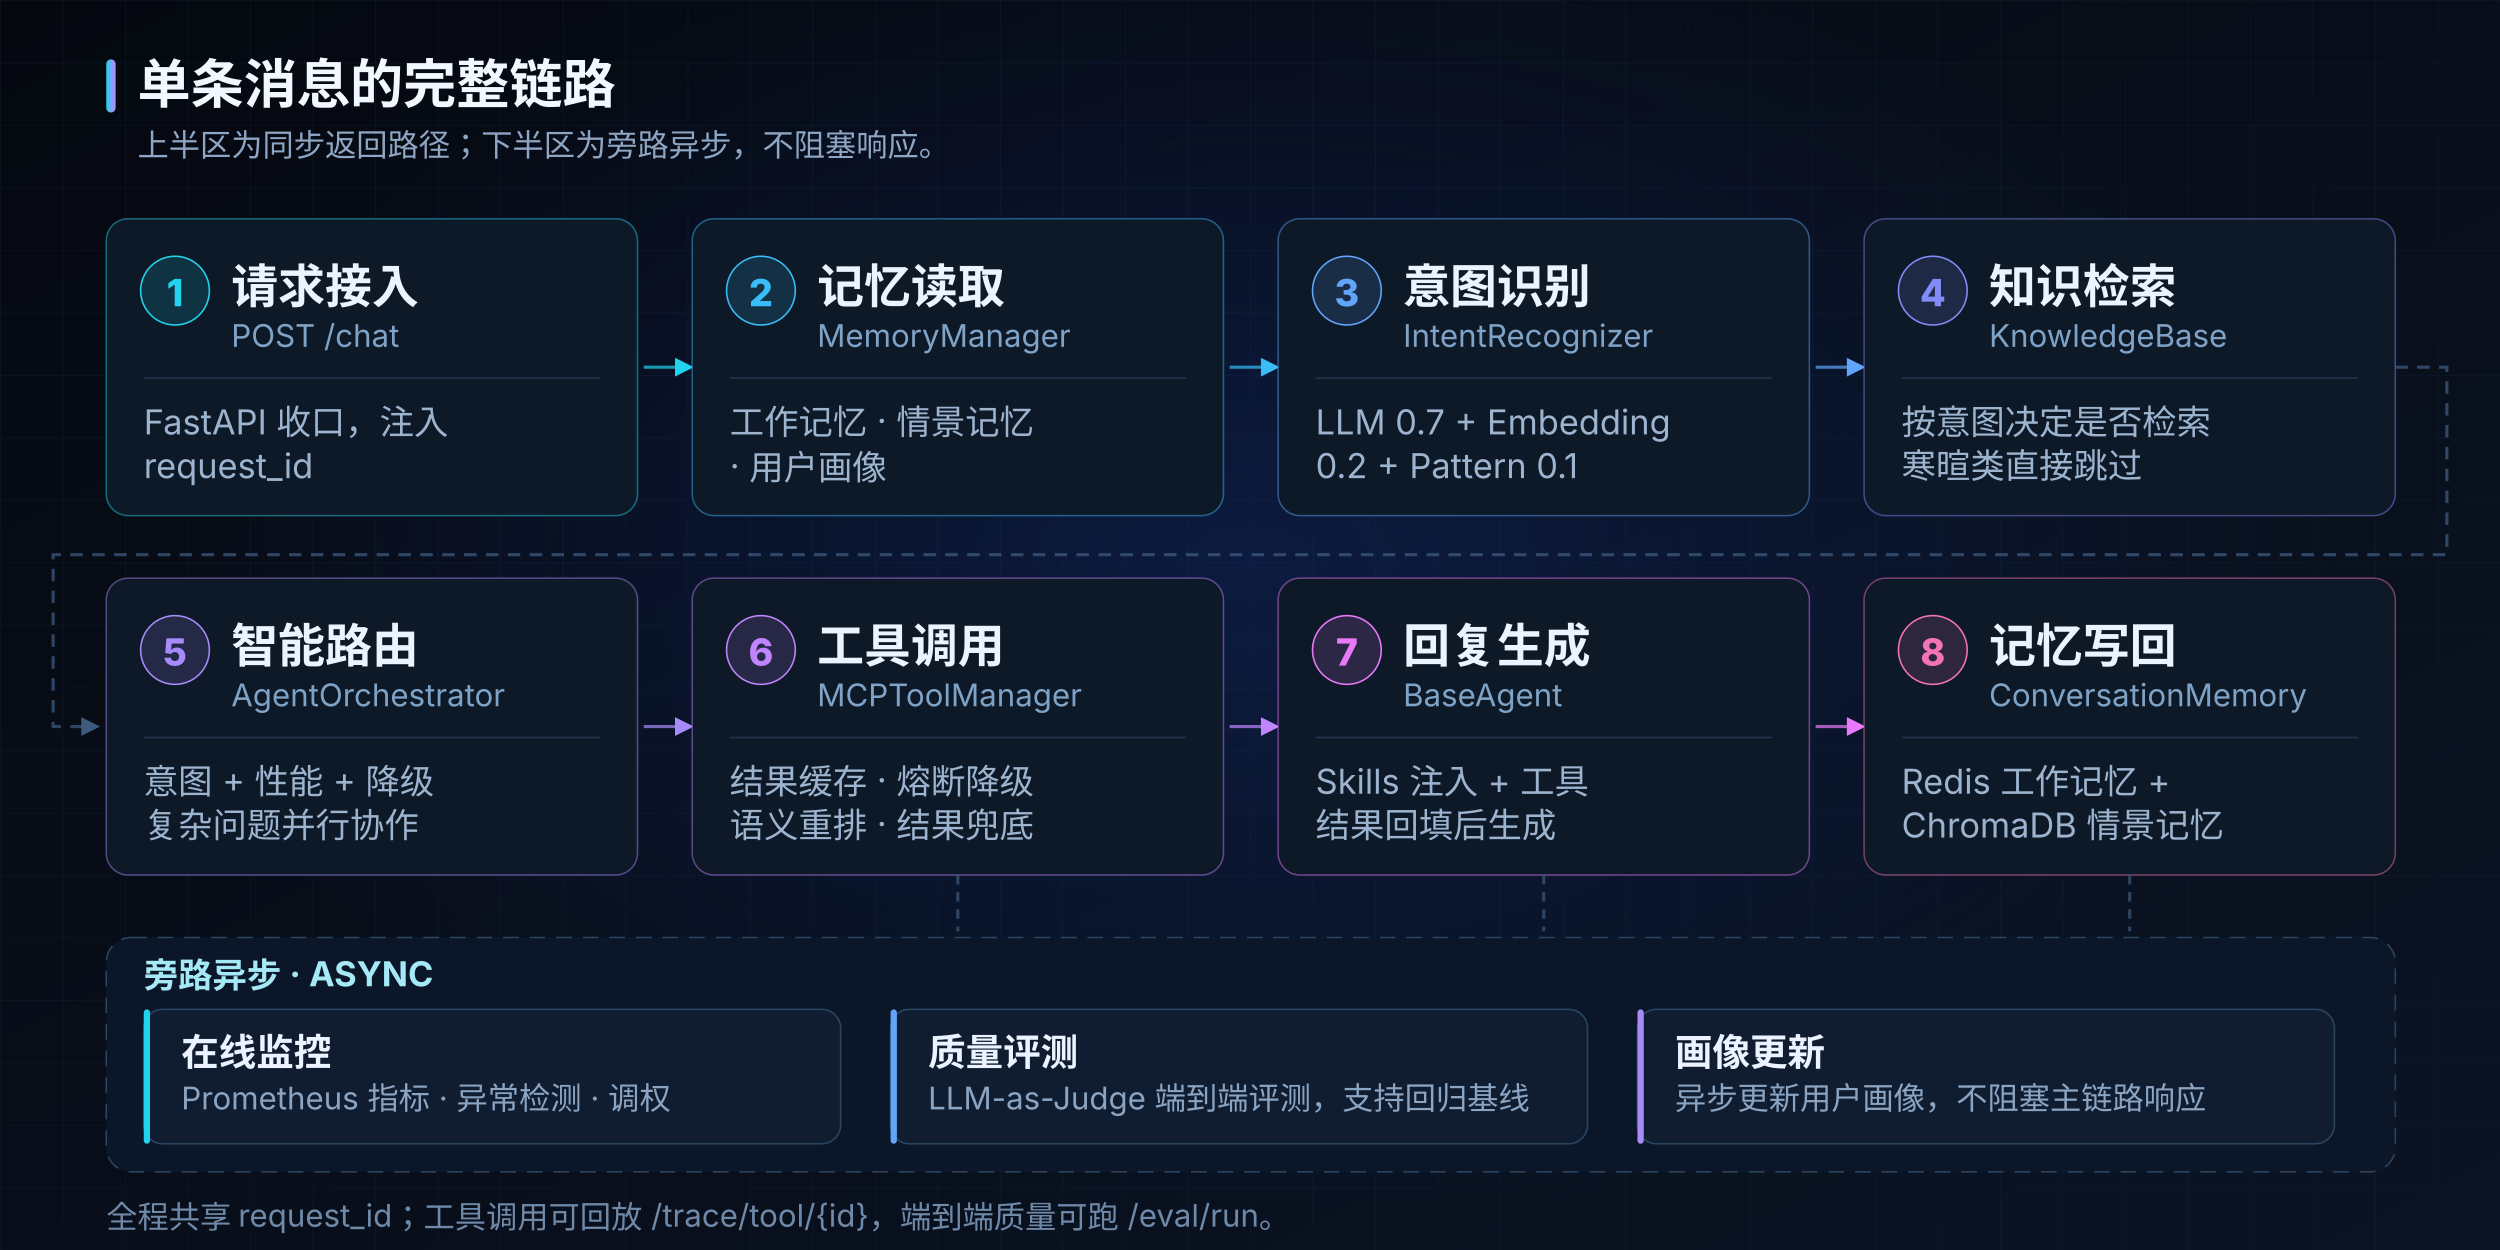
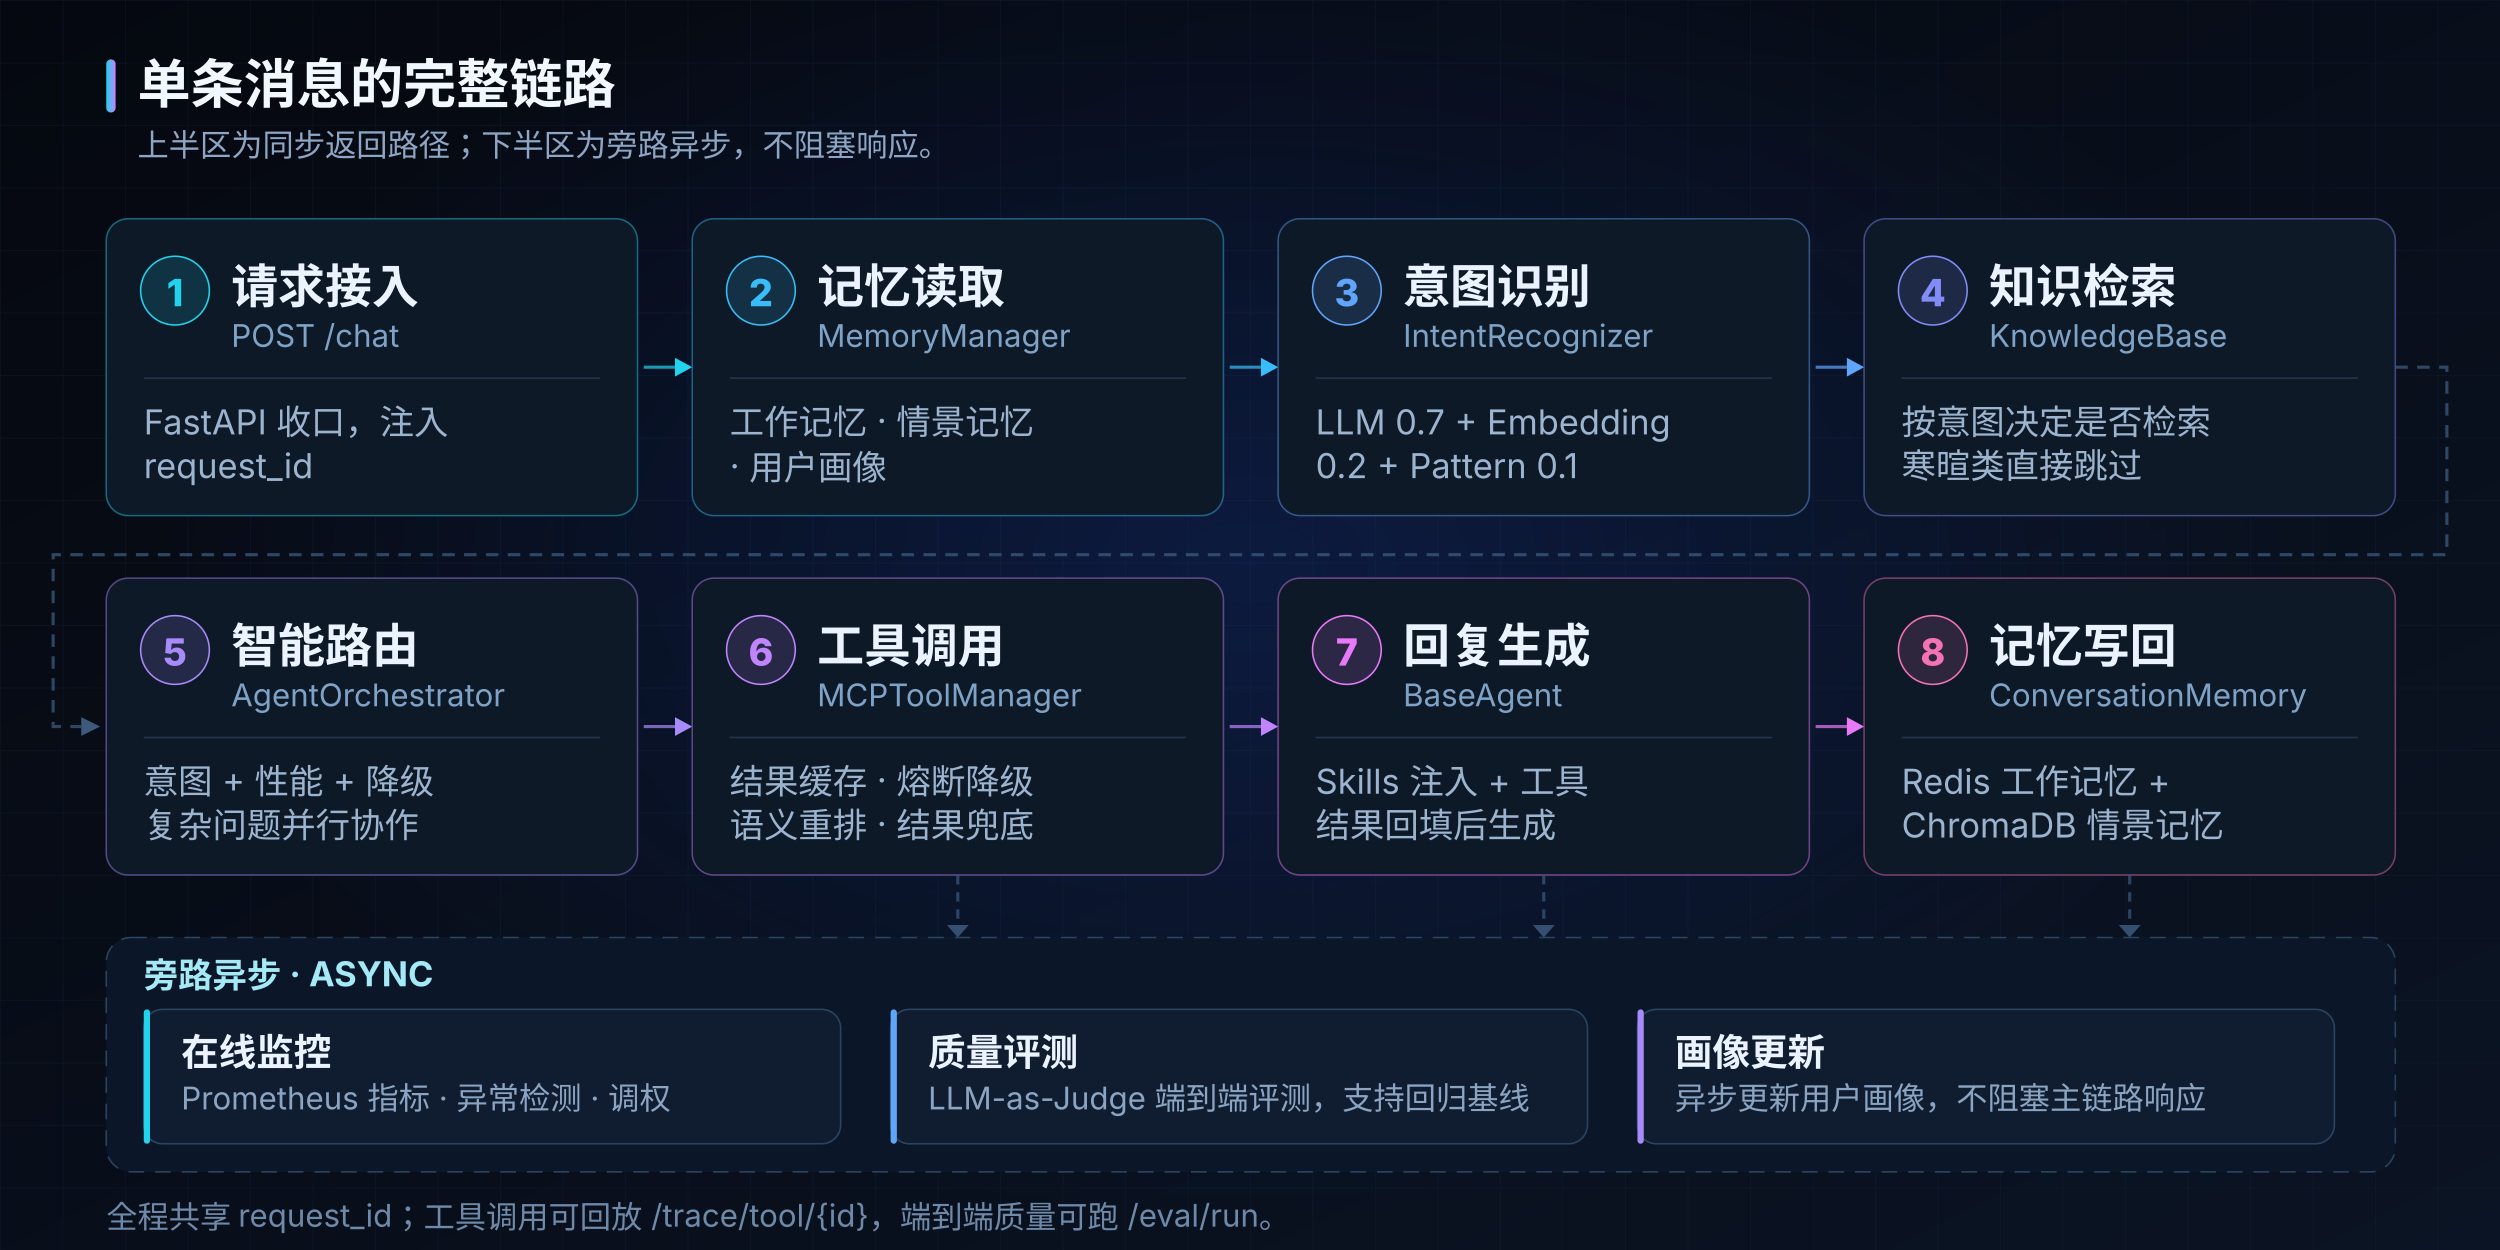
<svg xmlns="http://www.w3.org/2000/svg" width="1600" height="800" viewBox="0 0 1600 800" role="img" aria-label="单条消息的完整链路">
  <defs>
    <linearGradient id="pbg" x1="0" y1="0" x2="1" y2="1">
      <stop offset="0" stop-color="#05080f" />
      <stop offset="1" stop-color="#0b1424" />
    </linearGradient>
    <radialGradient id="pglow" cx="0.5" cy="0.5" r="0.5">
      <stop offset="0" stop-color="#1d4ed8" stop-opacity="0.20" />
      <stop offset="1" stop-color="#1d4ed8" stop-opacity="0" />
    </radialGradient>
    <linearGradient id="pacc" x1="0" y1="0" x2="1" y2="0">
      <stop offset="0" stop-color="#22d3ee" />
      <stop offset="1" stop-color="#c084fc" />
    </linearGradient>
    <pattern id="pgrid" width="40" height="40" patternUnits="userSpaceOnUse">
      <path d="M40 0H0V40" fill="none" stroke="#122036" stroke-width="1" opacity="0.45" />
    </pattern>
    <style>
      .f { font-family: -apple-system, BlinkMacSystemFont, "Segoe UI", "PingFang SC", "Microsoft YaHei", sans-serif; }
      .h1 { font: 800 34px -apple-system, BlinkMacSystemFont, "Segoe UI", "PingFang SC", "Microsoft YaHei", sans-serif; fill: #f2f8ff; }
      .h2 { font: 400 20px -apple-system, BlinkMacSystemFont, "Segoe UI", "PingFang SC", "Microsoft YaHei", sans-serif; fill: #8ea6c4; }
      .num { font: 800 24px -apple-system, BlinkMacSystemFont, "Segoe UI", "PingFang SC", "Microsoft YaHei", sans-serif; }
      .ct { font: 700 30px -apple-system, BlinkMacSystemFont, "Segoe UI", "PingFang SC", "Microsoft YaHei", sans-serif; fill: #eaf3ff; }
      .cm { font: 400 20px -apple-system, BlinkMacSystemFont, "Segoe UI", "PingFang SC", "Microsoft YaHei", sans-serif; fill: #7fa3c6; }
      .cs { font: 400 22px -apple-system, BlinkMacSystemFont, "Segoe UI", "PingFang SC", "Microsoft YaHei", sans-serif; fill: #9db4cf; }
      .bandT { font: 700 22px -apple-system, BlinkMacSystemFont, "Segoe UI", "PingFang SC", "Microsoft YaHei", sans-serif; fill: #a5e9f6; }
      .bt { font: 700 24px -apple-system, BlinkMacSystemFont, "Segoe UI", "PingFang SC", "Microsoft YaHei", sans-serif; fill: #eaf3ff; }
      .bs { font: 400 20px -apple-system, BlinkMacSystemFont, "Segoe UI", "PingFang SC", "Microsoft YaHei", sans-serif; fill: #8ba4c2; }
      .note { font: 400 20px -apple-system, BlinkMacSystemFont, "Segoe UI", "PingFang SC", "Microsoft YaHei", sans-serif; fill: #6f89a8; }
    </style>
  </defs>
  <rect width="1600" height="800" fill="url(#pbg)" />
  <rect width="1600" height="800" fill="url(#pgrid)" />
  <ellipse cx="800" cy="360" rx="700" ry="420" fill="url(#pglow)" />
  <rect x="68" y="38" width="6" height="34" rx="3" fill="url(#pacc)" />
  <text class="h1 f" x="88" y="66">单条消息的完整链路</text>
  <text class="h2 f" x="88" y="100">上半区为同步返回路径；下半区为旁路异步，不阻塞响应。</text>
  <g>
    <rect x="68" y="140" width="340" height="190" rx="14" fill="#0e1928" stroke="#22d3ee" stroke-opacity="0.45" />
    <circle cx="112" cy="186" r="22" fill="#22d3ee" fill-opacity="0.14" stroke="#22d3ee" />
    <text class="num f" x="112" y="196" text-anchor="middle" fill="#22d3ee">1</text>
    <text class="ct f" x="148" y="194">请求接入</text>
    <text class="cm f" x="148" y="222">POST /chat</text>
    <path d="M92 242 H384" stroke="#22354d" stroke-width="1" />
    <text class="cs f" x="92" y="278">FastAPI 收口，注入</text>
    <text class="cs f" x="92" y="306">request_id</text>
  </g>
-   <path d="M412 235 H436" stroke="#22d3ee" stroke-opacity="0.7" stroke-width="2" />
-   <path d="M432 229 L444 235 L432 241 Z" fill="#22d3ee" />
+   <path d="M412 235 H432" stroke="#22d3ee" stroke-opacity="0.7" stroke-width="2" />
+   <path d="M432 229 L443 235 L432 241 Z" fill="#22d3ee" />
  <g>
    <rect x="443" y="140" width="340" height="190" rx="14" fill="#0e1928" stroke="#38bdf8" stroke-opacity="0.45" />
    <circle cx="487" cy="186" r="22" fill="#38bdf8" fill-opacity="0.14" stroke="#38bdf8" />
    <text class="num f" x="487" y="196" text-anchor="middle" fill="#38bdf8">2</text>
    <text class="ct f" x="523" y="194">记忆读取</text>
    <text class="cm f" x="523" y="222">MemoryManager</text>
    <path d="M467 242 H759" stroke="#22354d" stroke-width="1" />
    <text class="cs f" x="467" y="278">工作记忆 · 情景记忆</text>
    <text class="cs f" x="467" y="306">· 用户画像</text>
  </g>
-   <path d="M787 235 H811" stroke="#38bdf8" stroke-opacity="0.7" stroke-width="2" />
-   <path d="M807 229 L819 235 L807 241 Z" fill="#38bdf8" />
+   <path d="M787 235 H807" stroke="#38bdf8" stroke-opacity="0.7" stroke-width="2" />
+   <path d="M807 229 L818 235 L807 241 Z" fill="#38bdf8" />
  <g>
    <rect x="818" y="140" width="340" height="190" rx="14" fill="#0e1928" stroke="#60a5fa" stroke-opacity="0.45" />
    <circle cx="862" cy="186" r="22" fill="#60a5fa" fill-opacity="0.14" stroke="#60a5fa" />
    <text class="num f" x="862" y="196" text-anchor="middle" fill="#60a5fa">3</text>
    <text class="ct f" x="898" y="194">意图识别</text>
    <text class="cm f" x="898" y="222">IntentRecognizer</text>
    <path d="M842 242 H1134" stroke="#22354d" stroke-width="1" />
    <text class="cs f" x="842" y="278">LLM 0.7 + Embedding</text>
    <text class="cs f" x="842" y="306">0.2 + Pattern 0.1</text>
  </g>
-   <path d="M1162 235 H1186" stroke="#60a5fa" stroke-opacity="0.7" stroke-width="2" />
-   <path d="M1182 229 L1194 235 L1182 241 Z" fill="#60a5fa" />
+   <path d="M1162 235 H1182" stroke="#60a5fa" stroke-opacity="0.7" stroke-width="2" />
+   <path d="M1182 229 L1193 235 L1182 241 Z" fill="#60a5fa" />
  <g>
    <rect x="1193" y="140" width="340" height="190" rx="14" fill="#0e1928" stroke="#818cf8" stroke-opacity="0.45" />
    <circle cx="1237" cy="186" r="22" fill="#818cf8" fill-opacity="0.14" stroke="#818cf8" />
    <text class="num f" x="1237" y="196" text-anchor="middle" fill="#818cf8">4</text>
    <text class="ct f" x="1273" y="194">知识检索</text>
    <text class="cm f" x="1273" y="222">KnowledgeBase</text>
    <path d="M1217 242 H1509" stroke="#22354d" stroke-width="1" />
    <text class="cs f" x="1217" y="278">按意图决定是否检索</text>
    <text class="cs f" x="1217" y="306">寒暄类直接跳过</text>
  </g>
-   <path d="M1533 235 H1566 V355 H34 V465 H58" fill="none" stroke="#3d5a7d" stroke-width="2" stroke-dasharray="8 6" stroke-opacity="0.75" />
+   <path d="M1533 235 H1566 V355 H34 V465 H52" fill="none" stroke="#3d5a7d" stroke-width="2" stroke-dasharray="8 6" stroke-opacity="0.75" />
  <path d="M52 459 L64 465 L52 471 Z" fill="#3d5a7d" />
  <g>
    <rect x="68" y="370" width="340" height="190" rx="14" fill="#0e1928" stroke="#a78bfa" stroke-opacity="0.45" />
    <circle cx="112" cy="416" r="22" fill="#a78bfa" fill-opacity="0.14" stroke="#a78bfa" />
    <text class="num f" x="112" y="426" text-anchor="middle" fill="#a78bfa">5</text>
    <text class="ct f" x="148" y="424">智能路由</text>
    <text class="cm f" x="148" y="452">AgentOrchestrator</text>
    <path d="M92 472 H384" stroke="#22354d" stroke-width="1" />
    <text class="cs f" x="92" y="508">意图 + 性能 + 降级</text>
    <text class="cs f" x="92" y="536">复杂问题并行协作</text>
  </g>
-   <path d="M412 465 H436" stroke="#a78bfa" stroke-opacity="0.7" stroke-width="2" />
-   <path d="M432 459 L444 465 L432 471 Z" fill="#a78bfa" />
+   <path d="M412 465 H432" stroke="#a78bfa" stroke-opacity="0.7" stroke-width="2" />
+   <path d="M432 459 L443 465 L432 471 Z" fill="#a78bfa" />
  <g>
    <rect x="443" y="370" width="340" height="190" rx="14" fill="#0e1928" stroke="#c084fc" stroke-opacity="0.45" />
    <circle cx="487" cy="416" r="22" fill="#c084fc" fill-opacity="0.14" stroke="#c084fc" />
    <text class="num f" x="487" y="426" text-anchor="middle" fill="#c084fc">6</text>
    <text class="ct f" x="523" y="424">工具调用</text>
    <text class="cm f" x="523" y="452">MCPToolManager</text>
    <path d="M467 472 H759" stroke="#22354d" stroke-width="1" />
    <text class="cs f" x="467" y="508">结果缓存 · 熔断降级</text>
    <text class="cs f" x="467" y="536">语义重排 · 结果兜底</text>
  </g>
-   <path d="M787 465 H811" stroke="#c084fc" stroke-opacity="0.7" stroke-width="2" />
-   <path d="M807 459 L819 465 L807 471 Z" fill="#c084fc" />
+   <path d="M787 465 H807" stroke="#c084fc" stroke-opacity="0.7" stroke-width="2" />
+   <path d="M807 459 L818 465 L807 471 Z" fill="#c084fc" />
  <g>
    <rect x="818" y="370" width="340" height="190" rx="14" fill="#0e1928" stroke="#e879f9" stroke-opacity="0.45" />
    <circle cx="862" cy="416" r="22" fill="#e879f9" fill-opacity="0.14" stroke="#e879f9" />
    <text class="num f" x="862" y="426" text-anchor="middle" fill="#e879f9">7</text>
    <text class="ct f" x="898" y="424">回复生成</text>
    <text class="cm f" x="898" y="452">BaseAgent</text>
    <path d="M842 472 H1134" stroke="#22354d" stroke-width="1" />
    <text class="cs f" x="842" y="508">Skills 注入 + 工具</text>
    <text class="cs f" x="842" y="536">结果回填后生成</text>
  </g>
-   <path d="M1162 465 H1186" stroke="#e879f9" stroke-opacity="0.7" stroke-width="2" />
-   <path d="M1182 459 L1194 465 L1182 471 Z" fill="#e879f9" />
+   <path d="M1162 465 H1182" stroke="#e879f9" stroke-opacity="0.7" stroke-width="2" />
+   <path d="M1182 459 L1193 465 L1182 471 Z" fill="#e879f9" />
  <g>
    <rect x="1193" y="370" width="340" height="190" rx="14" fill="#0e1928" stroke="#f472b6" stroke-opacity="0.45" />
    <circle cx="1237" cy="416" r="22" fill="#f472b6" fill-opacity="0.14" stroke="#f472b6" />
    <text class="num f" x="1237" y="426" text-anchor="middle" fill="#f472b6">8</text>
    <text class="ct f" x="1273" y="424">记忆写回</text>
    <text class="cm f" x="1273" y="452">ConversationMemory</text>
    <path d="M1217 472 H1509" stroke="#22354d" stroke-width="1" />
    <text class="cs f" x="1217" y="508">Redis 工作记忆 +</text>
    <text class="cs f" x="1217" y="536">ChromaDB 情景记忆</text>
  </g>
-   <path d="M613 560 V596" stroke="#3d5a7d" stroke-width="2" stroke-dasharray="6 5" stroke-opacity="0.7" />
-   <path d="M988 560 V596" stroke="#3d5a7d" stroke-width="2" stroke-dasharray="6 5" stroke-opacity="0.7" />
-   <path d="M1363 560 V596" stroke="#3d5a7d" stroke-width="2" stroke-dasharray="6 5" stroke-opacity="0.7" />
+   <path d="M613 560 V593" stroke="#3d5a7d" stroke-width="2" stroke-dasharray="6 5" stroke-opacity="0.7" />
+   <path d="M606 592 L613 600 L620 592 Z" fill="#3d5a7d" fill-opacity="0.85" />
+   <path d="M988 560 V593" stroke="#3d5a7d" stroke-width="2" stroke-dasharray="6 5" stroke-opacity="0.7" />
+   <path d="M981 592 L988 600 L995 592 Z" fill="#3d5a7d" fill-opacity="0.85" />
+   <path d="M1363 560 V593" stroke="#3d5a7d" stroke-width="2" stroke-dasharray="6 5" stroke-opacity="0.7" />
+   <path d="M1356 592 L1363 600 L1370 592 Z" fill="#3d5a7d" fill-opacity="0.85" />
  <rect x="68" y="600" width="1465" height="150" rx="16" fill="#0b1729" stroke="#2b4560" stroke-dasharray="10 7" />
  <text class="bandT f" x="92" y="632">旁路异步 · ASYNC</text>
  <g>
    <rect x="92" y="646" width="446" height="86" rx="12" fill="#101d31" stroke="#2b4560" />
    <rect x="92" y="646" width="4" height="86" rx="2" fill="#22d3ee" />
    <text class="bt f" x="116" y="682">在线监控</text>
    <text class="bs f" x="116" y="710">Prometheus 指标 · 异常检测 · 调权</text>
  </g>
  <g>
    <rect x="570" y="646" width="446" height="86" rx="12" fill="#101d31" stroke="#2b4560" />
    <rect x="570" y="646" width="4" height="86" rx="2" fill="#60a5fa" />
    <text class="bt f" x="594" y="682">质量评测</text>
    <text class="bs f" x="594" y="710">LLM-as-Judge 端到端评测，支持回归基线</text>
  </g>
  <g>
    <rect x="1048" y="646" width="446" height="86" rx="12" fill="#101d31" stroke="#2b4560" />
    <rect x="1048" y="646" width="4" height="86" rx="2" fill="#a78bfa" />
    <text class="bt f" x="1072" y="682">画像更新</text>
    <text class="bs f" x="1072" y="710">异步更新用户画像，不阻塞主链路响应</text>
  </g>
  <text class="note f" x="68" y="786">全程共享 request_id；工具调用可回放 /trace/tool/{id}，端到端质量可跑 /eval/run。</text>
</svg>
